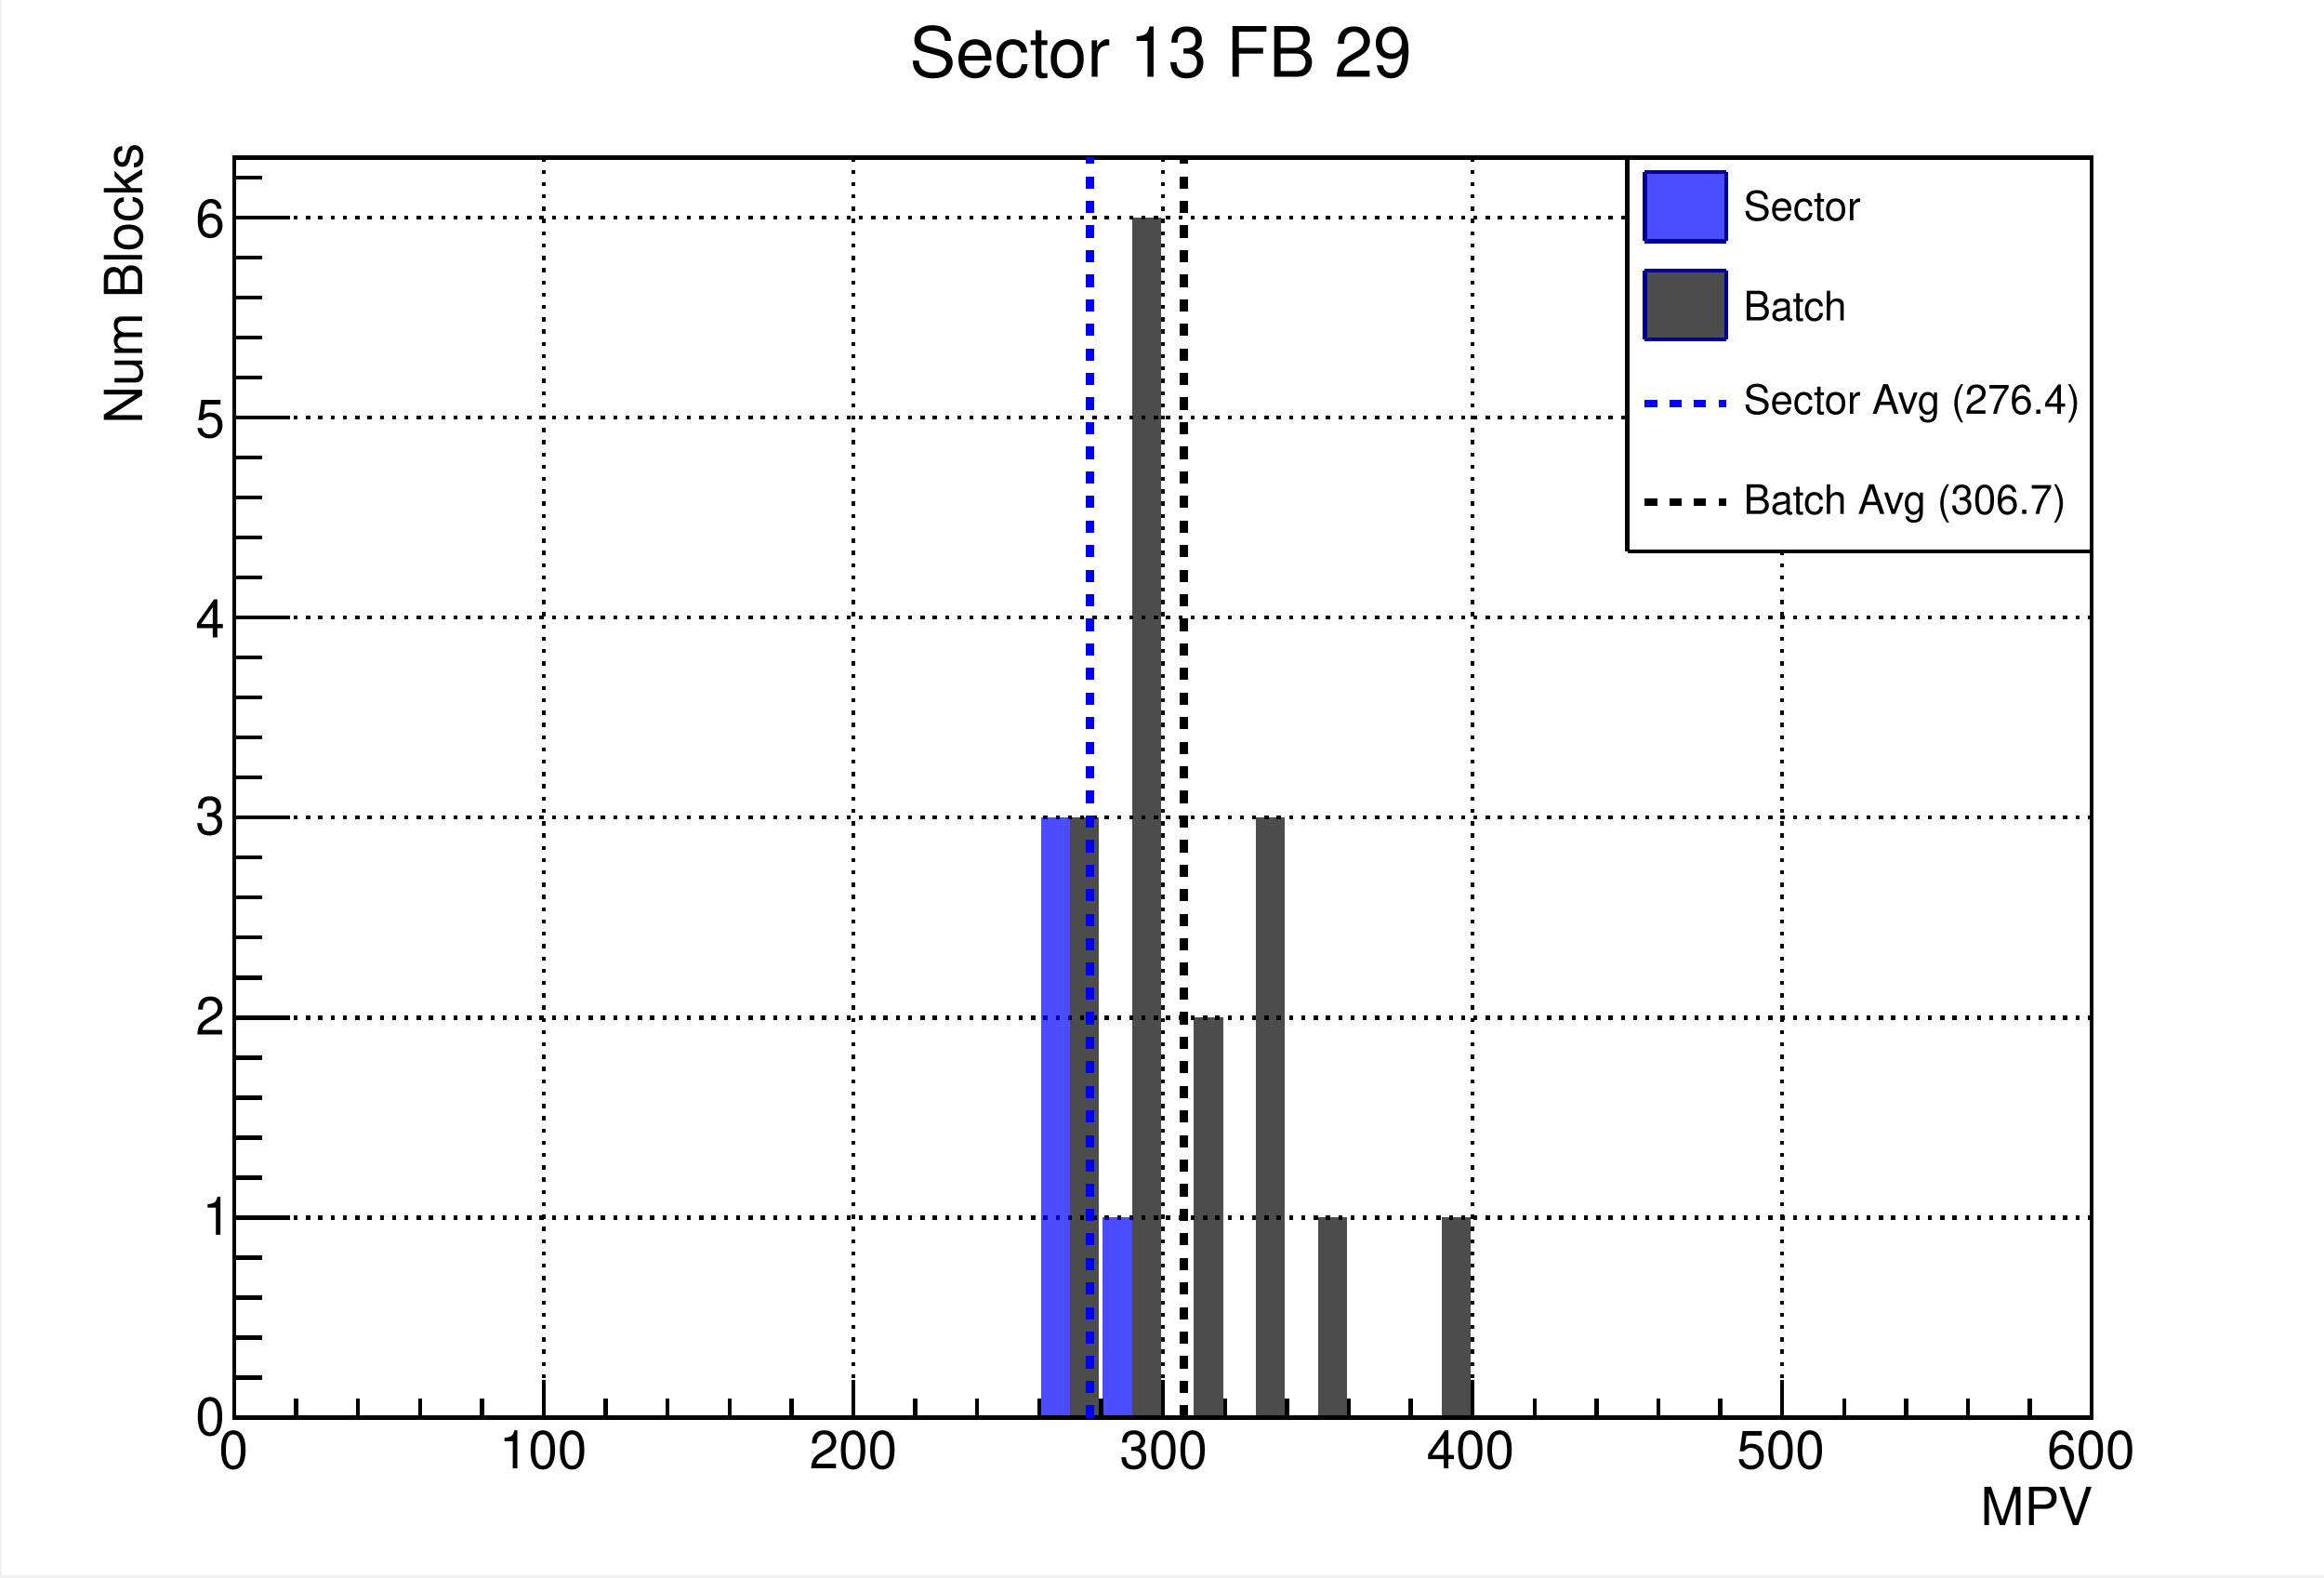
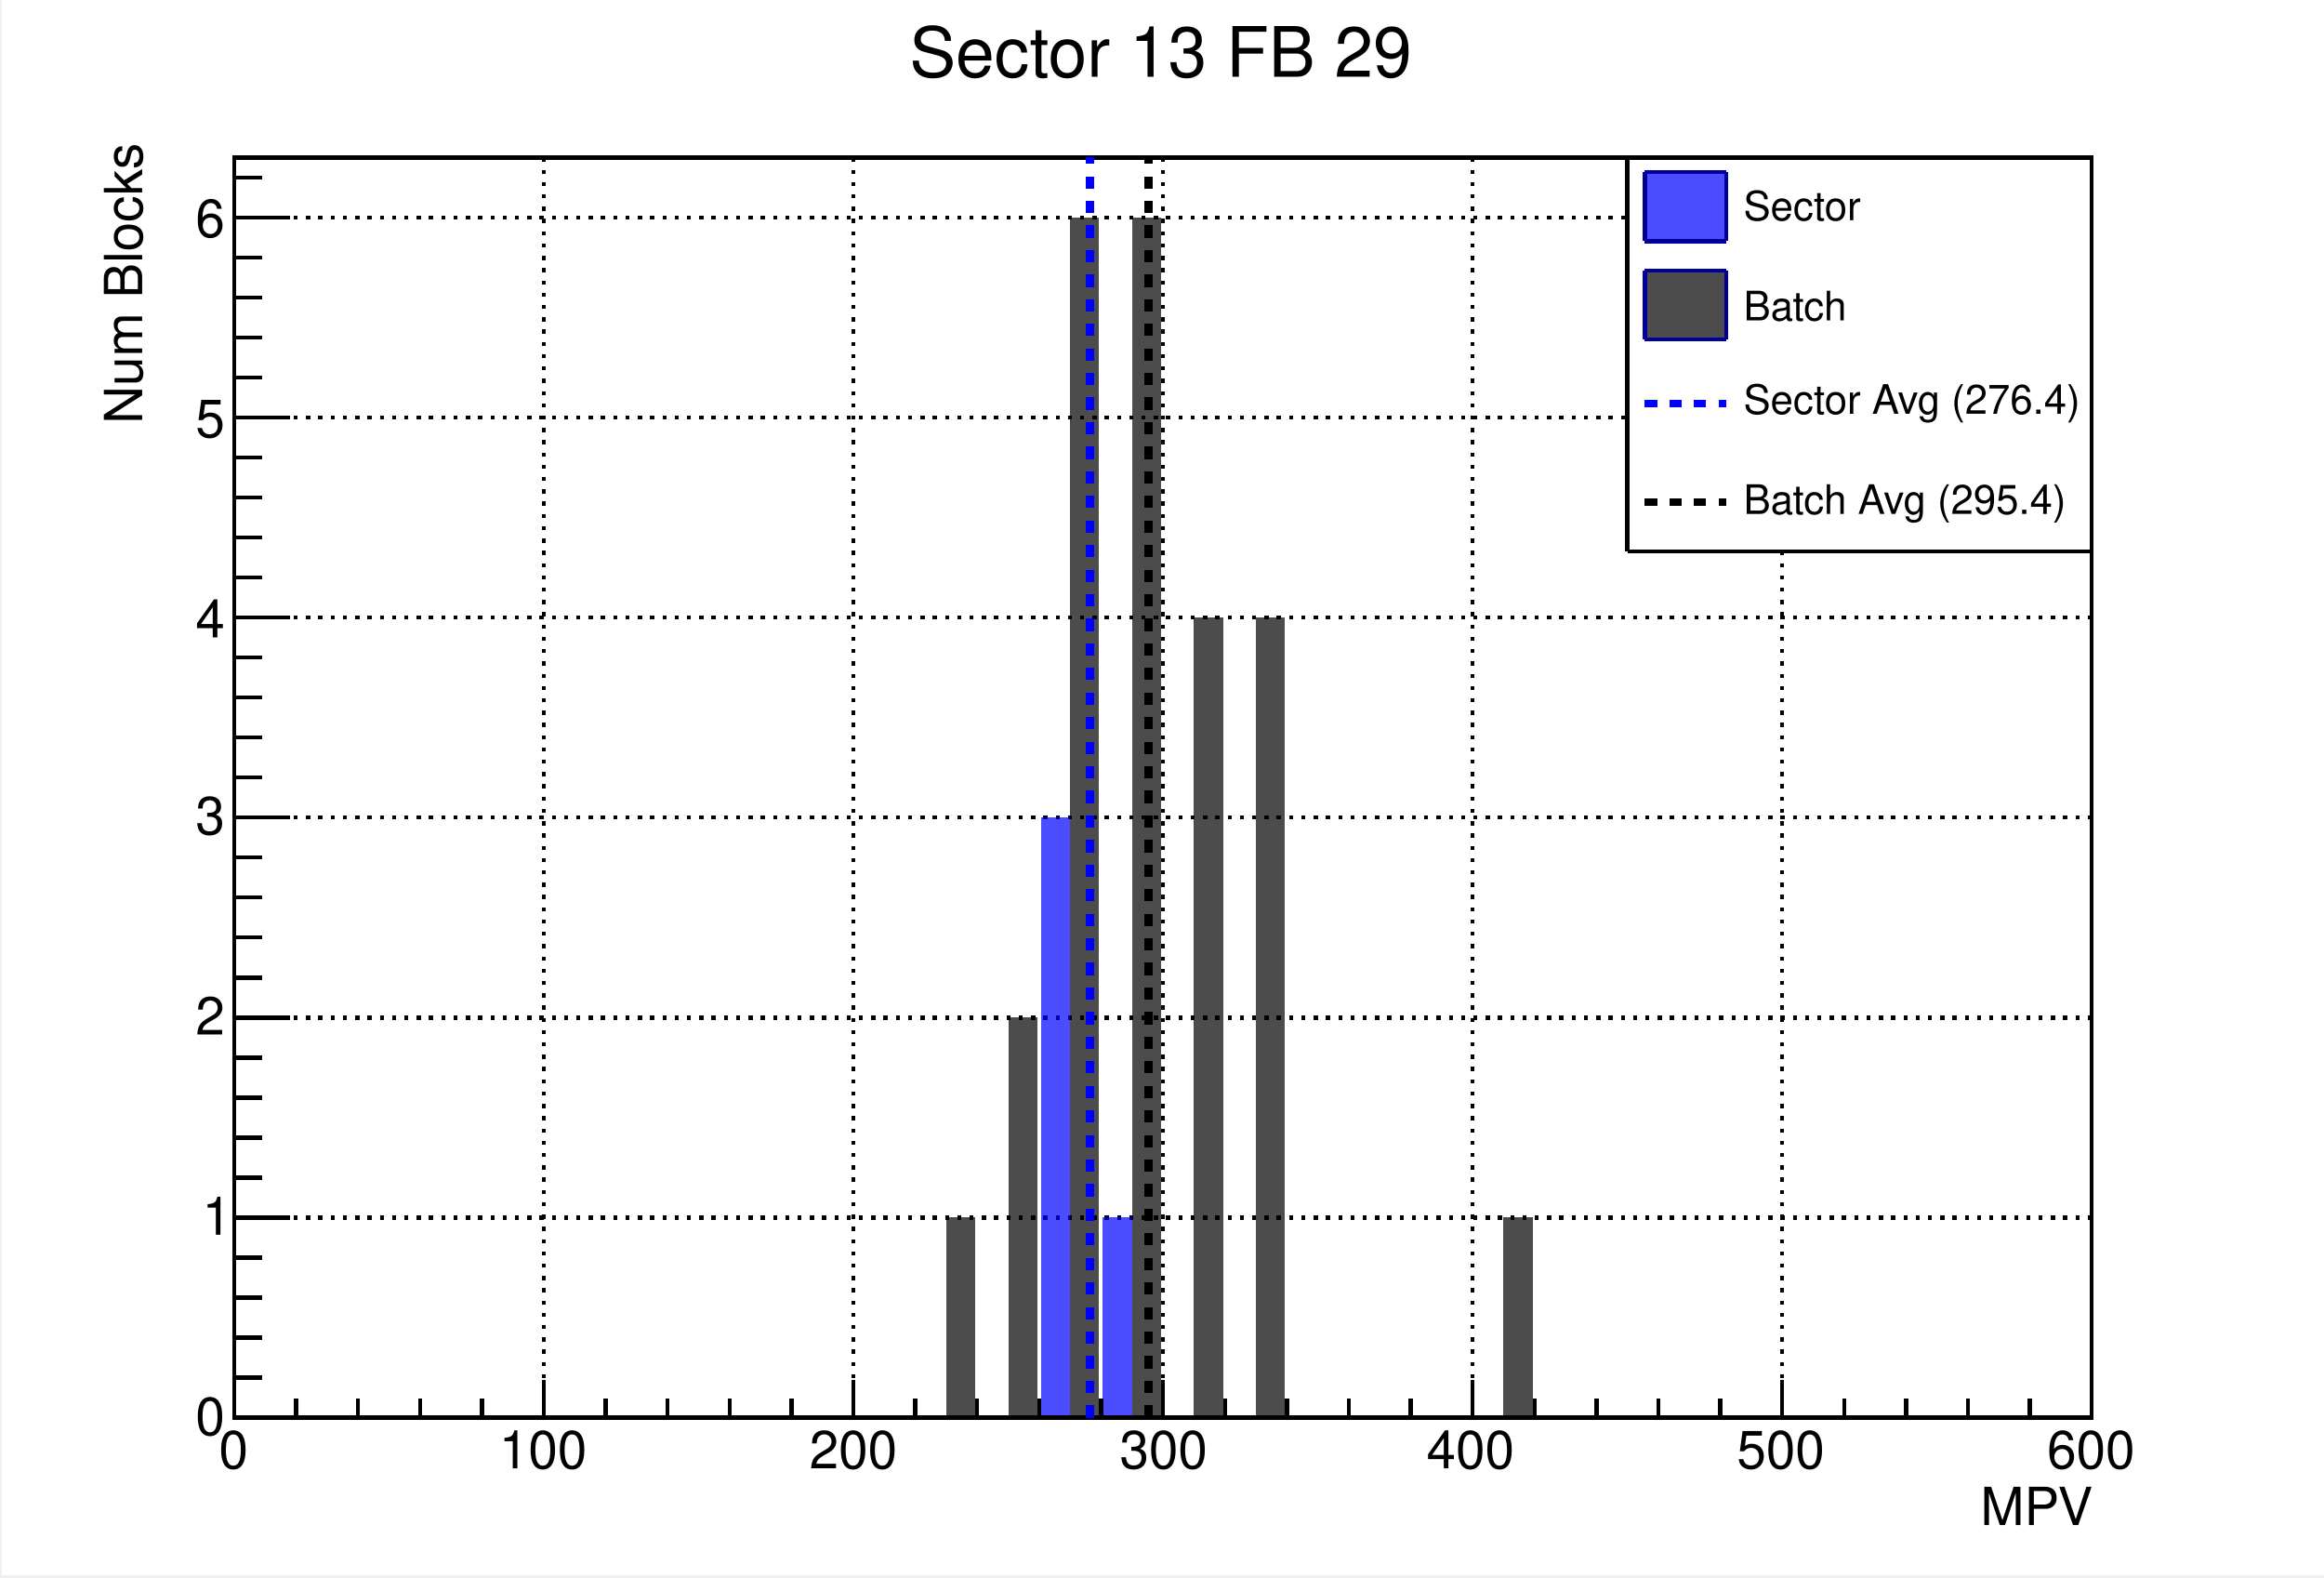
<svg xmlns="http://www.w3.org/2000/svg" width="567.429" height="384.969" viewBox="0 0 567.429 384.969" shape-rendering="crispEdges">
  <defs>
</defs>
  <rect x="0.5" y="0" width="566.929" height="384.469" fill="white" />
  <rect x="57.193" y="38.447" width="453.543" height="307.575" fill="white" />
  <rect x="57.193" y="38.447" width="453.543" height="307.575" fill="none" stroke="black" />
  <rect x="57.193" y="38.447" width="453.543" height="307.575" fill="white" />
  <rect x="57.193" y="38.447" width="453.543" height="307.575" fill="none" stroke="black" />
  <path d="M57.193,346.022h 453.543" fill="none" stroke="black" />
  <path d="M57.193,38.447v 307.575" fill="none" stroke="black" stroke-dasharray=" 1, 2" />
  <path d="M132.783,38.447v 307.575" fill="none" stroke="black" stroke-dasharray=" 1, 2" />
  <path d="M208.374,38.447v 307.575" fill="none" stroke="black" stroke-dasharray=" 1, 2" />
  <path d="M283.965,38.447v 307.575" fill="none" stroke="black" stroke-dasharray=" 1, 2" />
  <path d="M359.555,38.447v 307.575" fill="none" stroke="black" stroke-dasharray=" 1, 2" />
  <path d="M435.146,38.447v 307.575" fill="none" stroke="black" stroke-dasharray=" 1, 2" />
  <path d="M510.736,38.447v 307.575" fill="none" stroke="black" stroke-dasharray=" 1, 2" />
  <path d="M57.193,346.022v -307.575" fill="none" stroke="black" />
  <path d="M510.736,346.022h -453.543" fill="none" stroke="black" stroke-dasharray=" 1, 2" />
  <path d="M510.736,297.201h -453.543" fill="none" stroke="black" stroke-dasharray=" 1, 2" />
  <path d="M510.736,248.379h -453.543" fill="none" stroke="black" stroke-dasharray=" 1, 2" />
  <path d="M510.736,199.558h -453.543" fill="none" stroke="black" stroke-dasharray=" 1, 2" />
  <path d="M510.736,150.736h -453.543" fill="none" stroke="black" stroke-dasharray=" 1, 2" />
  <path d="M510.736,101.915h -453.543" fill="none" stroke="black" stroke-dasharray=" 1, 2" />
  <path d="M510.736,53.093h -453.543" fill="none" stroke="black" stroke-dasharray=" 1, 2" />
  <path d="M510.736,53.093h -453.543" fill="none" stroke="black" stroke-dasharray=" 1, 2" />
  <path d="M57.193,346.022h 453.543" fill="none" stroke="#000099" />
  <path d="M57.193,346.022h 453.543" fill="none" stroke="black" />
  <path d="M57.193,336.795v 9.227" fill="none" stroke="black" />
  <path d="M72.311,341.409v 4.614" fill="none" stroke="black" />
  <path d="M87.429,341.409v 4.614" fill="none" stroke="black" />
  <path d="M102.547,341.409v 4.614" fill="none" stroke="black" />
  <path d="M117.665,341.409v 4.614" fill="none" stroke="black" />
  <path d="M132.783,336.795v 9.227" fill="none" stroke="black" />
  <path d="M147.902,341.409v 4.614" fill="none" stroke="black" />
  <path d="M163.02,341.409v 4.614" fill="none" stroke="black" />
  <path d="M178.138,341.409v 4.614" fill="none" stroke="black" />
  <path d="M193.256,341.409v 4.614" fill="none" stroke="black" />
  <path d="M208.374,336.795v 9.227" fill="none" stroke="black" />
  <path d="M223.492,341.409v 4.614" fill="none" stroke="black" />
  <path d="M238.61,341.409v 4.614" fill="none" stroke="black" />
  <path d="M253.728,341.409v 4.614" fill="none" stroke="black" />
  <path d="M268.846,341.409v 4.614" fill="none" stroke="black" />
  <path d="M283.965,336.795v 9.227" fill="none" stroke="black" />
  <path d="M299.083,341.409v 4.614" fill="none" stroke="black" />
  <path d="M314.201,341.409v 4.614" fill="none" stroke="black" />
  <path d="M329.319,341.409v 4.614" fill="none" stroke="black" />
  <path d="M344.437,341.409v 4.614" fill="none" stroke="black" />
  <path d="M359.555,336.795v 9.227" fill="none" stroke="black" />
  <path d="M374.673,341.409v 4.614" fill="none" stroke="black" />
  <path d="M389.791,341.409v 4.614" fill="none" stroke="black" />
  <path d="M404.909,341.409v 4.614" fill="none" stroke="black" />
  <path d="M420.028,341.409v 4.614" fill="none" stroke="black" />
  <path d="M435.146,336.795v 9.227" fill="none" stroke="black" />
  <path d="M450.264,341.409v 4.614" fill="none" stroke="black" />
  <path d="M465.382,341.409v 4.614" fill="none" stroke="black" />
  <path d="M480.5,341.409v 4.614" fill="none" stroke="black" />
  <path d="M495.618,341.409v 4.614" fill="none" stroke="black" />
  <path d="M510.736,336.795v 9.227" fill="none" stroke="black" />
  <text xml:space="preserve" x="53.446" y="358.403" fill="black" font-size="12.845" font-family="Helvetica">0</text>
  <text xml:space="preserve" x="121.868" y="358.403" fill="black" font-size="12.845" font-family="Helvetica">100</text>
  <text xml:space="preserve" x="197.622" y="358.403" fill="black" font-size="12.845" font-family="Helvetica">200</text>
  <text xml:space="preserve" x="273.375" y="358.403" fill="black" font-size="12.845" font-family="Helvetica">300</text>
  <text xml:space="preserve" x="348.314" y="358.403" fill="black" font-size="12.845" font-family="Helvetica">400</text>
  <text xml:space="preserve" x="424.068" y="358.403" fill="black" font-size="12.845" font-family="Helvetica">500</text>
  <text xml:space="preserve" x="499.821" y="358.403" fill="black" font-size="12.845" font-family="Helvetica">600</text>
  <text xml:space="preserve" x="483.53" y="372.251" fill="black" font-size="12.845" font-family="Helvetica">MPV</text>
  <path d="M57.193,346.022v -307.575" fill="none" stroke="black" />
  <path d="M70.799,346.022h -13.606" fill="none" stroke="black" />
  <path d="M63.996,336.258h -6.803" fill="none" stroke="black" />
  <path d="M63.996,326.494h -6.803" fill="none" stroke="black" />
  <path d="M63.996,316.729h -6.803" fill="none" stroke="black" />
  <path d="M63.996,306.965h -6.803" fill="none" stroke="black" />
  <path d="M70.799,297.201h -13.606" fill="none" stroke="black" />
  <path d="M63.996,287.436h -6.803" fill="none" stroke="black" />
  <path d="M63.996,277.672h -6.803" fill="none" stroke="black" />
  <path d="M63.996,267.908h -6.803" fill="none" stroke="black" />
  <path d="M63.996,258.144h -6.803" fill="none" stroke="black" />
  <path d="M70.799,248.379h -13.606" fill="none" stroke="black" />
  <path d="M63.996,238.615h -6.803" fill="none" stroke="black" />
  <path d="M63.996,228.851h -6.803" fill="none" stroke="black" />
  <path d="M63.996,219.086h -6.803" fill="none" stroke="black" />
  <path d="M63.996,209.322h -6.803" fill="none" stroke="black" />
  <path d="M70.799,199.558h -13.606" fill="none" stroke="black" />
  <path d="M63.996,189.794h -6.803" fill="none" stroke="black" />
  <path d="M63.996,180.029h -6.803" fill="none" stroke="black" />
  <path d="M63.996,170.265h -6.803" fill="none" stroke="black" />
  <path d="M63.996,160.501h -6.803" fill="none" stroke="black" />
  <path d="M70.799,150.736h -13.606" fill="none" stroke="black" />
  <path d="M63.996,140.972h -6.803" fill="none" stroke="black" />
  <path d="M63.996,131.208h -6.803" fill="none" stroke="black" />
  <path d="M63.996,121.443h -6.803" fill="none" stroke="black" />
  <path d="M63.996,111.679h -6.803" fill="none" stroke="black" />
  <path d="M70.799,101.915h -13.606" fill="none" stroke="black" />
  <path d="M63.996,92.151h -6.803" fill="none" stroke="black" />
  <path d="M63.996,82.386h -6.803" fill="none" stroke="black" />
  <path d="M63.996,72.622h -6.803" fill="none" stroke="black" />
  <path d="M63.996,62.858h -6.803" fill="none" stroke="black" />
  <path d="M70.799,53.093h -13.606" fill="none" stroke="black" />
  <path d="M70.799,53.093h -13.606" fill="none" stroke="black" />
  <path d="M63.996,43.329h -6.803" fill="none" stroke="black" />
  <text xml:space="preserve" x="47.744" y="350.258" fill="black" font-size="12.845" font-family="Helvetica">0</text>
  <text xml:space="preserve" x="49.373" y="301.385" fill="black" font-size="12.845" font-family="Helvetica">1</text>
  <text xml:space="preserve" x="47.744" y="252.512" fill="black" font-size="12.845" font-family="Helvetica">2</text>
  <text xml:space="preserve" x="47.744" y="203.638" fill="black" font-size="12.845" font-family="Helvetica">3</text>
  <text xml:space="preserve" x="47.744" y="155.58" fill="black" font-size="12.845" font-family="Helvetica">4</text>
  <text xml:space="preserve" x="47.744" y="106.706" fill="black" font-size="12.845" font-family="Helvetica">5</text>
  <text xml:space="preserve" x="47.744" y="57.833" fill="black" font-size="12.845" font-family="Helvetica">6</text>
  <g transform="rotate(-90,34.7112,103.448)">
    <text xml:space="preserve" x="34.711" y="103.448" fill="black" font-size="12.845" font-family="Helvetica">Num Blocks</text>
  </g>
  <rect x="57.647" y="346.022" width="7.106" height="0" fill="#0000ff" fill-opacity="0.70" stroke-opacity="0.70" />
  <rect x="72.765" y="346.022" width="7.106" height="0" fill="#0000ff" fill-opacity="0.70" stroke-opacity="0.70" />
  <rect x="87.883" y="346.022" width="7.106" height="0" fill="#0000ff" fill-opacity="0.70" stroke-opacity="0.70" />
  <rect x="103.001" y="346.022" width="7.106" height="0" fill="#0000ff" fill-opacity="0.70" stroke-opacity="0.70" />
  <rect x="118.119" y="346.022" width="7.106" height="0" fill="#0000ff" fill-opacity="0.70" stroke-opacity="0.70" />
  <rect x="133.237" y="346.022" width="7.106" height="0" fill="#0000ff" fill-opacity="0.70" stroke-opacity="0.70" />
  <rect x="148.355" y="346.022" width="7.106" height="0" fill="#0000ff" fill-opacity="0.70" stroke-opacity="0.70" />
  <rect x="163.473" y="346.022" width="7.106" height="0" fill="#0000ff" fill-opacity="0.70" stroke-opacity="0.70" />
  <rect x="178.591" y="346.022" width="7.106" height="0" fill="#0000ff" fill-opacity="0.70" stroke-opacity="0.70" />
  <rect x="193.709" y="346.022" width="7.106" height="0" fill="#0000ff" fill-opacity="0.70" stroke-opacity="0.70" />
  <rect x="208.828" y="346.022" width="7.106" height="0" fill="#0000ff" fill-opacity="0.70" stroke-opacity="0.70" />
  <rect x="223.946" y="346.022" width="7.106" height="0" fill="#0000ff" fill-opacity="0.70" stroke-opacity="0.70" />
  <rect x="239.064" y="346.022" width="7.106" height="0" fill="#0000ff" fill-opacity="0.70" stroke-opacity="0.70" />
  <rect x="254.182" y="199.558" width="7.106" height="146.464" fill="#0000ff" fill-opacity="0.70" stroke-opacity="0.70" />
  <rect x="269.3" y="297.201" width="7.106" height="48.822" fill="#0000ff" fill-opacity="0.70" stroke-opacity="0.70" />
  <rect x="284.418" y="346.022" width="7.106" height="0" fill="#0000ff" fill-opacity="0.70" stroke-opacity="0.70" />
  <rect x="299.536" y="346.022" width="7.106" height="0" fill="#0000ff" fill-opacity="0.70" stroke-opacity="0.70" />
  <rect x="314.654" y="346.022" width="7.106" height="0" fill="#0000ff" fill-opacity="0.70" stroke-opacity="0.70" />
  <rect x="329.772" y="346.022" width="7.106" height="0" fill="#0000ff" fill-opacity="0.70" stroke-opacity="0.70" />
  <rect x="344.891" y="346.022" width="7.106" height="0" fill="#0000ff" fill-opacity="0.70" stroke-opacity="0.70" />
  <rect x="360.009" y="346.022" width="7.106" height="0" fill="#0000ff" fill-opacity="0.70" stroke-opacity="0.70" />
  <rect x="375.127" y="346.022" width="7.106" height="0" fill="#0000ff" fill-opacity="0.70" stroke-opacity="0.70" />
  <rect x="390.245" y="346.022" width="7.106" height="0" fill="#0000ff" fill-opacity="0.70" stroke-opacity="0.70" />
  <rect x="405.363" y="346.022" width="7.106" height="0" fill="#0000ff" fill-opacity="0.70" stroke-opacity="0.70" />
  <rect x="420.481" y="346.022" width="7.106" height="0" fill="#0000ff" fill-opacity="0.70" stroke-opacity="0.70" />
  <rect x="435.599" y="346.022" width="7.106" height="0" fill="#0000ff" fill-opacity="0.70" stroke-opacity="0.70" />
  <rect x="450.717" y="346.022" width="7.106" height="0" fill="#0000ff" fill-opacity="0.70" stroke-opacity="0.70" />
  <rect x="465.835" y="346.022" width="7.106" height="0" fill="#0000ff" fill-opacity="0.70" stroke-opacity="0.70" />
  <rect x="480.954" y="346.022" width="7.106" height="0" fill="#0000ff" fill-opacity="0.70" stroke-opacity="0.70" />
  <rect x="496.072" y="346.022" width="7.106" height="0" fill="#0000ff" fill-opacity="0.70" stroke-opacity="0.70" />
  <rect x="64.752" y="346.022" width="7.106" height="0" fill="black" fill-opacity="0.70" stroke-opacity="0.70" />
  <rect x="79.87" y="346.022" width="7.106" height="0" fill="black" fill-opacity="0.70" stroke-opacity="0.70" />
  <rect x="94.988" y="346.022" width="7.106" height="0" fill="black" fill-opacity="0.70" stroke-opacity="0.70" />
  <rect x="110.106" y="346.022" width="7.106" height="0" fill="black" fill-opacity="0.70" stroke-opacity="0.70" />
  <rect x="125.224" y="346.022" width="7.106" height="0" fill="black" fill-opacity="0.70" stroke-opacity="0.70" />
  <rect x="140.343" y="346.022" width="7.106" height="0" fill="black" fill-opacity="0.70" stroke-opacity="0.70" />
  <rect x="155.461" y="346.022" width="7.106" height="0" fill="black" fill-opacity="0.70" stroke-opacity="0.70" />
  <rect x="170.579" y="346.022" width="7.106" height="0" fill="black" fill-opacity="0.70" stroke-opacity="0.70" />
  <rect x="185.697" y="346.022" width="7.106" height="0" fill="black" fill-opacity="0.70" stroke-opacity="0.70" />
  <rect x="200.815" y="346.022" width="7.106" height="0" fill="black" fill-opacity="0.70" stroke-opacity="0.70" />
  <rect x="215.933" y="346.022" width="7.106" height="0" fill="black" fill-opacity="0.70" stroke-opacity="0.70" />
-   <rect x="231.051" y="346.022" width="7.106" height="0" fill="black" fill-opacity="0.70" stroke-opacity="0.70" />
-   <rect x="246.169" y="346.022" width="7.106" height="0" fill="black" fill-opacity="0.70" stroke-opacity="0.70" />
-   <rect x="261.287" y="199.558" width="7.106" height="146.464" fill="black" fill-opacity="0.70" stroke-opacity="0.70" />
+   <rect x="231.051" y="297.201" width="7.106" height="48.822" fill="black" fill-opacity="0.70" stroke-opacity="0.70" />
+   <rect x="246.169" y="248.379" width="7.106" height="97.643" fill="black" fill-opacity="0.70" stroke-opacity="0.70" />
+   <rect x="261.287" y="53.093" width="7.106" height="292.929" fill="black" fill-opacity="0.70" stroke-opacity="0.70" />
  <rect x="276.406" y="53.093" width="7.106" height="292.929" fill="black" fill-opacity="0.70" stroke-opacity="0.70" />
-   <rect x="291.524" y="248.379" width="7.106" height="97.643" fill="black" fill-opacity="0.70" stroke-opacity="0.70" />
-   <rect x="306.642" y="199.558" width="7.106" height="146.464" fill="black" fill-opacity="0.70" stroke-opacity="0.70" />
-   <rect x="321.76" y="297.201" width="7.106" height="48.822" fill="black" fill-opacity="0.70" stroke-opacity="0.70" />
+   <rect x="291.524" y="150.736" width="7.106" height="195.286" fill="black" fill-opacity="0.70" stroke-opacity="0.70" />
+   <rect x="306.642" y="150.736" width="7.106" height="195.286" fill="black" fill-opacity="0.70" stroke-opacity="0.70" />
+   <rect x="321.76" y="346.022" width="7.106" height="0" fill="black" fill-opacity="0.70" stroke-opacity="0.70" />
  <rect x="336.878" y="346.022" width="7.106" height="0" fill="black" fill-opacity="0.70" stroke-opacity="0.70" />
-   <rect x="351.996" y="297.201" width="7.106" height="48.822" fill="black" fill-opacity="0.70" stroke-opacity="0.70" />
-   <rect x="367.114" y="346.022" width="7.106" height="0" fill="black" fill-opacity="0.70" stroke-opacity="0.70" />
+   <rect x="351.996" y="346.022" width="7.106" height="0" fill="black" fill-opacity="0.70" stroke-opacity="0.70" />
+   <rect x="367.114" y="297.201" width="7.106" height="48.822" fill="black" fill-opacity="0.70" stroke-opacity="0.70" />
  <rect x="382.232" y="346.022" width="7.106" height="0" fill="black" fill-opacity="0.70" stroke-opacity="0.70" />
  <rect x="397.35" y="346.022" width="7.106" height="0" fill="black" fill-opacity="0.70" stroke-opacity="0.70" />
  <rect x="412.469" y="346.022" width="7.106" height="0" fill="black" fill-opacity="0.70" stroke-opacity="0.70" />
  <rect x="427.587" y="346.022" width="7.106" height="0" fill="black" fill-opacity="0.70" stroke-opacity="0.70" />
  <rect x="442.705" y="346.022" width="7.106" height="0" fill="black" fill-opacity="0.70" stroke-opacity="0.70" />
  <rect x="457.823" y="346.022" width="7.106" height="0" fill="black" fill-opacity="0.70" stroke-opacity="0.70" />
  <rect x="472.941" y="346.022" width="7.106" height="0" fill="black" fill-opacity="0.70" stroke-opacity="0.70" />
  <rect x="488.059" y="346.022" width="7.106" height="0" fill="black" fill-opacity="0.70" stroke-opacity="0.70" />
  <rect x="503.177" y="346.022" width="7.106" height="0" fill="black" fill-opacity="0.70" stroke-opacity="0.70" />
  <path d="M57.193,346.022h 453.543" fill="none" stroke="black" />
  <path d="M57.193,336.795v 9.227" fill="none" stroke="black" />
  <path d="M72.311,341.409v 4.614" fill="none" stroke="black" />
  <path d="M87.429,341.409v 4.614" fill="none" stroke="black" />
  <path d="M102.547,341.409v 4.614" fill="none" stroke="black" />
  <path d="M117.665,341.409v 4.614" fill="none" stroke="black" />
  <path d="M132.783,336.795v 9.227" fill="none" stroke="black" />
  <path d="M147.902,341.409v 4.614" fill="none" stroke="black" />
  <path d="M163.02,341.409v 4.614" fill="none" stroke="black" />
  <path d="M178.138,341.409v 4.614" fill="none" stroke="black" />
  <path d="M193.256,341.409v 4.614" fill="none" stroke="black" />
  <path d="M208.374,336.795v 9.227" fill="none" stroke="black" />
  <path d="M223.492,341.409v 4.614" fill="none" stroke="black" />
  <path d="M238.61,341.409v 4.614" fill="none" stroke="black" />
  <path d="M253.728,341.409v 4.614" fill="none" stroke="black" />
  <path d="M268.846,341.409v 4.614" fill="none" stroke="black" />
  <path d="M283.965,336.795v 9.227" fill="none" stroke="black" />
  <path d="M299.083,341.409v 4.614" fill="none" stroke="black" />
  <path d="M314.201,341.409v 4.614" fill="none" stroke="black" />
  <path d="M329.319,341.409v 4.614" fill="none" stroke="black" />
  <path d="M344.437,341.409v 4.614" fill="none" stroke="black" />
  <path d="M359.555,336.795v 9.227" fill="none" stroke="black" />
  <path d="M374.673,341.409v 4.614" fill="none" stroke="black" />
  <path d="M389.791,341.409v 4.614" fill="none" stroke="black" />
  <path d="M404.909,341.409v 4.614" fill="none" stroke="black" />
  <path d="M420.028,341.409v 4.614" fill="none" stroke="black" />
  <path d="M435.146,336.795v 9.227" fill="none" stroke="black" />
  <path d="M450.264,341.409v 4.614" fill="none" stroke="black" />
  <path d="M465.382,341.409v 4.614" fill="none" stroke="black" />
  <path d="M480.5,341.409v 4.614" fill="none" stroke="black" />
  <path d="M495.618,341.409v 4.614" fill="none" stroke="black" />
  <path d="M510.736,336.795v 9.227" fill="none" stroke="black" />
  <path d="M57.193,346.022v -307.575" fill="none" stroke="black" />
  <path d="M70.799,346.022h -13.606" fill="none" stroke="black" />
  <path d="M63.996,336.258h -6.803" fill="none" stroke="black" />
  <path d="M63.996,326.494h -6.803" fill="none" stroke="black" />
  <path d="M63.996,316.729h -6.803" fill="none" stroke="black" />
  <path d="M63.996,306.965h -6.803" fill="none" stroke="black" />
  <path d="M70.799,297.201h -13.606" fill="none" stroke="black" />
  <path d="M63.996,287.436h -6.803" fill="none" stroke="black" />
  <path d="M63.996,277.672h -6.803" fill="none" stroke="black" />
  <path d="M63.996,267.908h -6.803" fill="none" stroke="black" />
  <path d="M63.996,258.144h -6.803" fill="none" stroke="black" />
  <path d="M70.799,248.379h -13.606" fill="none" stroke="black" />
  <path d="M63.996,238.615h -6.803" fill="none" stroke="black" />
  <path d="M63.996,228.851h -6.803" fill="none" stroke="black" />
  <path d="M63.996,219.086h -6.803" fill="none" stroke="black" />
  <path d="M63.996,209.322h -6.803" fill="none" stroke="black" />
  <path d="M70.799,199.558h -13.606" fill="none" stroke="black" />
  <path d="M63.996,189.794h -6.803" fill="none" stroke="black" />
  <path d="M63.996,180.029h -6.803" fill="none" stroke="black" />
  <path d="M63.996,170.265h -6.803" fill="none" stroke="black" />
  <path d="M63.996,160.501h -6.803" fill="none" stroke="black" />
  <path d="M70.799,150.736h -13.606" fill="none" stroke="black" />
  <path d="M63.996,140.972h -6.803" fill="none" stroke="black" />
  <path d="M63.996,131.208h -6.803" fill="none" stroke="black" />
  <path d="M63.996,121.443h -6.803" fill="none" stroke="black" />
  <path d="M63.996,111.679h -6.803" fill="none" stroke="black" />
  <path d="M70.799,101.915h -13.606" fill="none" stroke="black" />
  <path d="M63.996,92.151h -6.803" fill="none" stroke="black" />
  <path d="M63.996,82.386h -6.803" fill="none" stroke="black" />
  <path d="M63.996,72.622h -6.803" fill="none" stroke="black" />
  <path d="M63.996,62.858h -6.803" fill="none" stroke="black" />
  <path d="M70.799,53.093h -13.606" fill="none" stroke="black" />
  <path d="M70.799,53.093h -13.606" fill="none" stroke="black" />
  <path d="M63.996,43.329h -6.803" fill="none" stroke="black" />
  <text xml:space="preserve" x="222.059" y="18.735" fill="black" font-size="16.99" font-family="Helvetica">Sector 13 FB 29</text>
  <path d="M266.147,346.022v -307.575" fill="none" stroke="#0000ff" stroke-width="2" stroke-dasharray=" 3, 3" />
-   <path d="M289.057,346.022v -307.575" fill="none" stroke="black" stroke-width="2" stroke-dasharray=" 3, 3" />
+   <path d="M280.46,346.022v -307.575" fill="none" stroke="black" stroke-width="2" stroke-dasharray=" 3, 3" />
  <rect x="397.35" y="38.447" width="113.386" height="96.117" fill="white" />
  <path d="M397.35,134.564h 113.386" fill="none" stroke="black" />
  <path d="M510.736,134.564v -96.117" fill="none" stroke="black" />
  <path d="M510.736,38.447h -113.386" fill="none" stroke="black" />
  <path d="M397.35,38.447v 96.117" fill="none" stroke="black" />
  <text xml:space="preserve" x="425.697" y="53.761" fill="black" font-size="9.922" font-family="Helvetica">Sector</text>
  <path d="M401.602,58.872h 19.843v -16.82h -19.843z" fill="#0000ff" fill-opacity="0.70" stroke-opacity="0.70" />
  <path d="M401.602,42.051h 19.843" fill="none" stroke="#000099" />
  <path d="M401.602,58.872h 19.843" fill="none" stroke="#000099" />
  <path d="M421.445,58.872v -16.82" fill="none" stroke="#000099" />
  <path d="M401.602,58.872v -16.82" fill="none" stroke="#000099" />
  <text xml:space="preserve" x="425.697" y="78.197" fill="black" font-size="9.922" font-family="Helvetica">Batch</text>
  <path d="M401.602,82.901h 19.843v -16.82h -19.843z" fill="black" fill-opacity="0.70" stroke-opacity="0.70" />
  <path d="M401.602,66.081h 19.843" fill="none" stroke="#000099" />
  <path d="M401.602,82.901h 19.843" fill="none" stroke="#000099" />
  <path d="M421.445,82.901v -16.82" fill="none" stroke="#000099" />
  <path d="M401.602,82.901v -16.82" fill="none" stroke="#000099" />
  <text xml:space="preserve" x="425.697" y="101.005" fill="black" font-size="9.922" font-family="Helvetica">Sector Avg (276.4)</text>
  <path d="M401.602,98.52h 19.843" fill="none" stroke="#0000ff" stroke-width="2" stroke-dasharray=" 3, 3" />
-   <text xml:space="preserve" x="425.697" y="125.441" fill="black" font-size="9.922" font-family="Helvetica">Batch Avg (306.7)</text>
+   <text xml:space="preserve" x="425.697" y="125.441" fill="black" font-size="9.922" font-family="Helvetica">Batch Avg (295.4)</text>
  <path d="M401.602,122.55h 19.843" fill="none" stroke="black" stroke-width="2" stroke-dasharray=" 3, 3" />
</svg>
